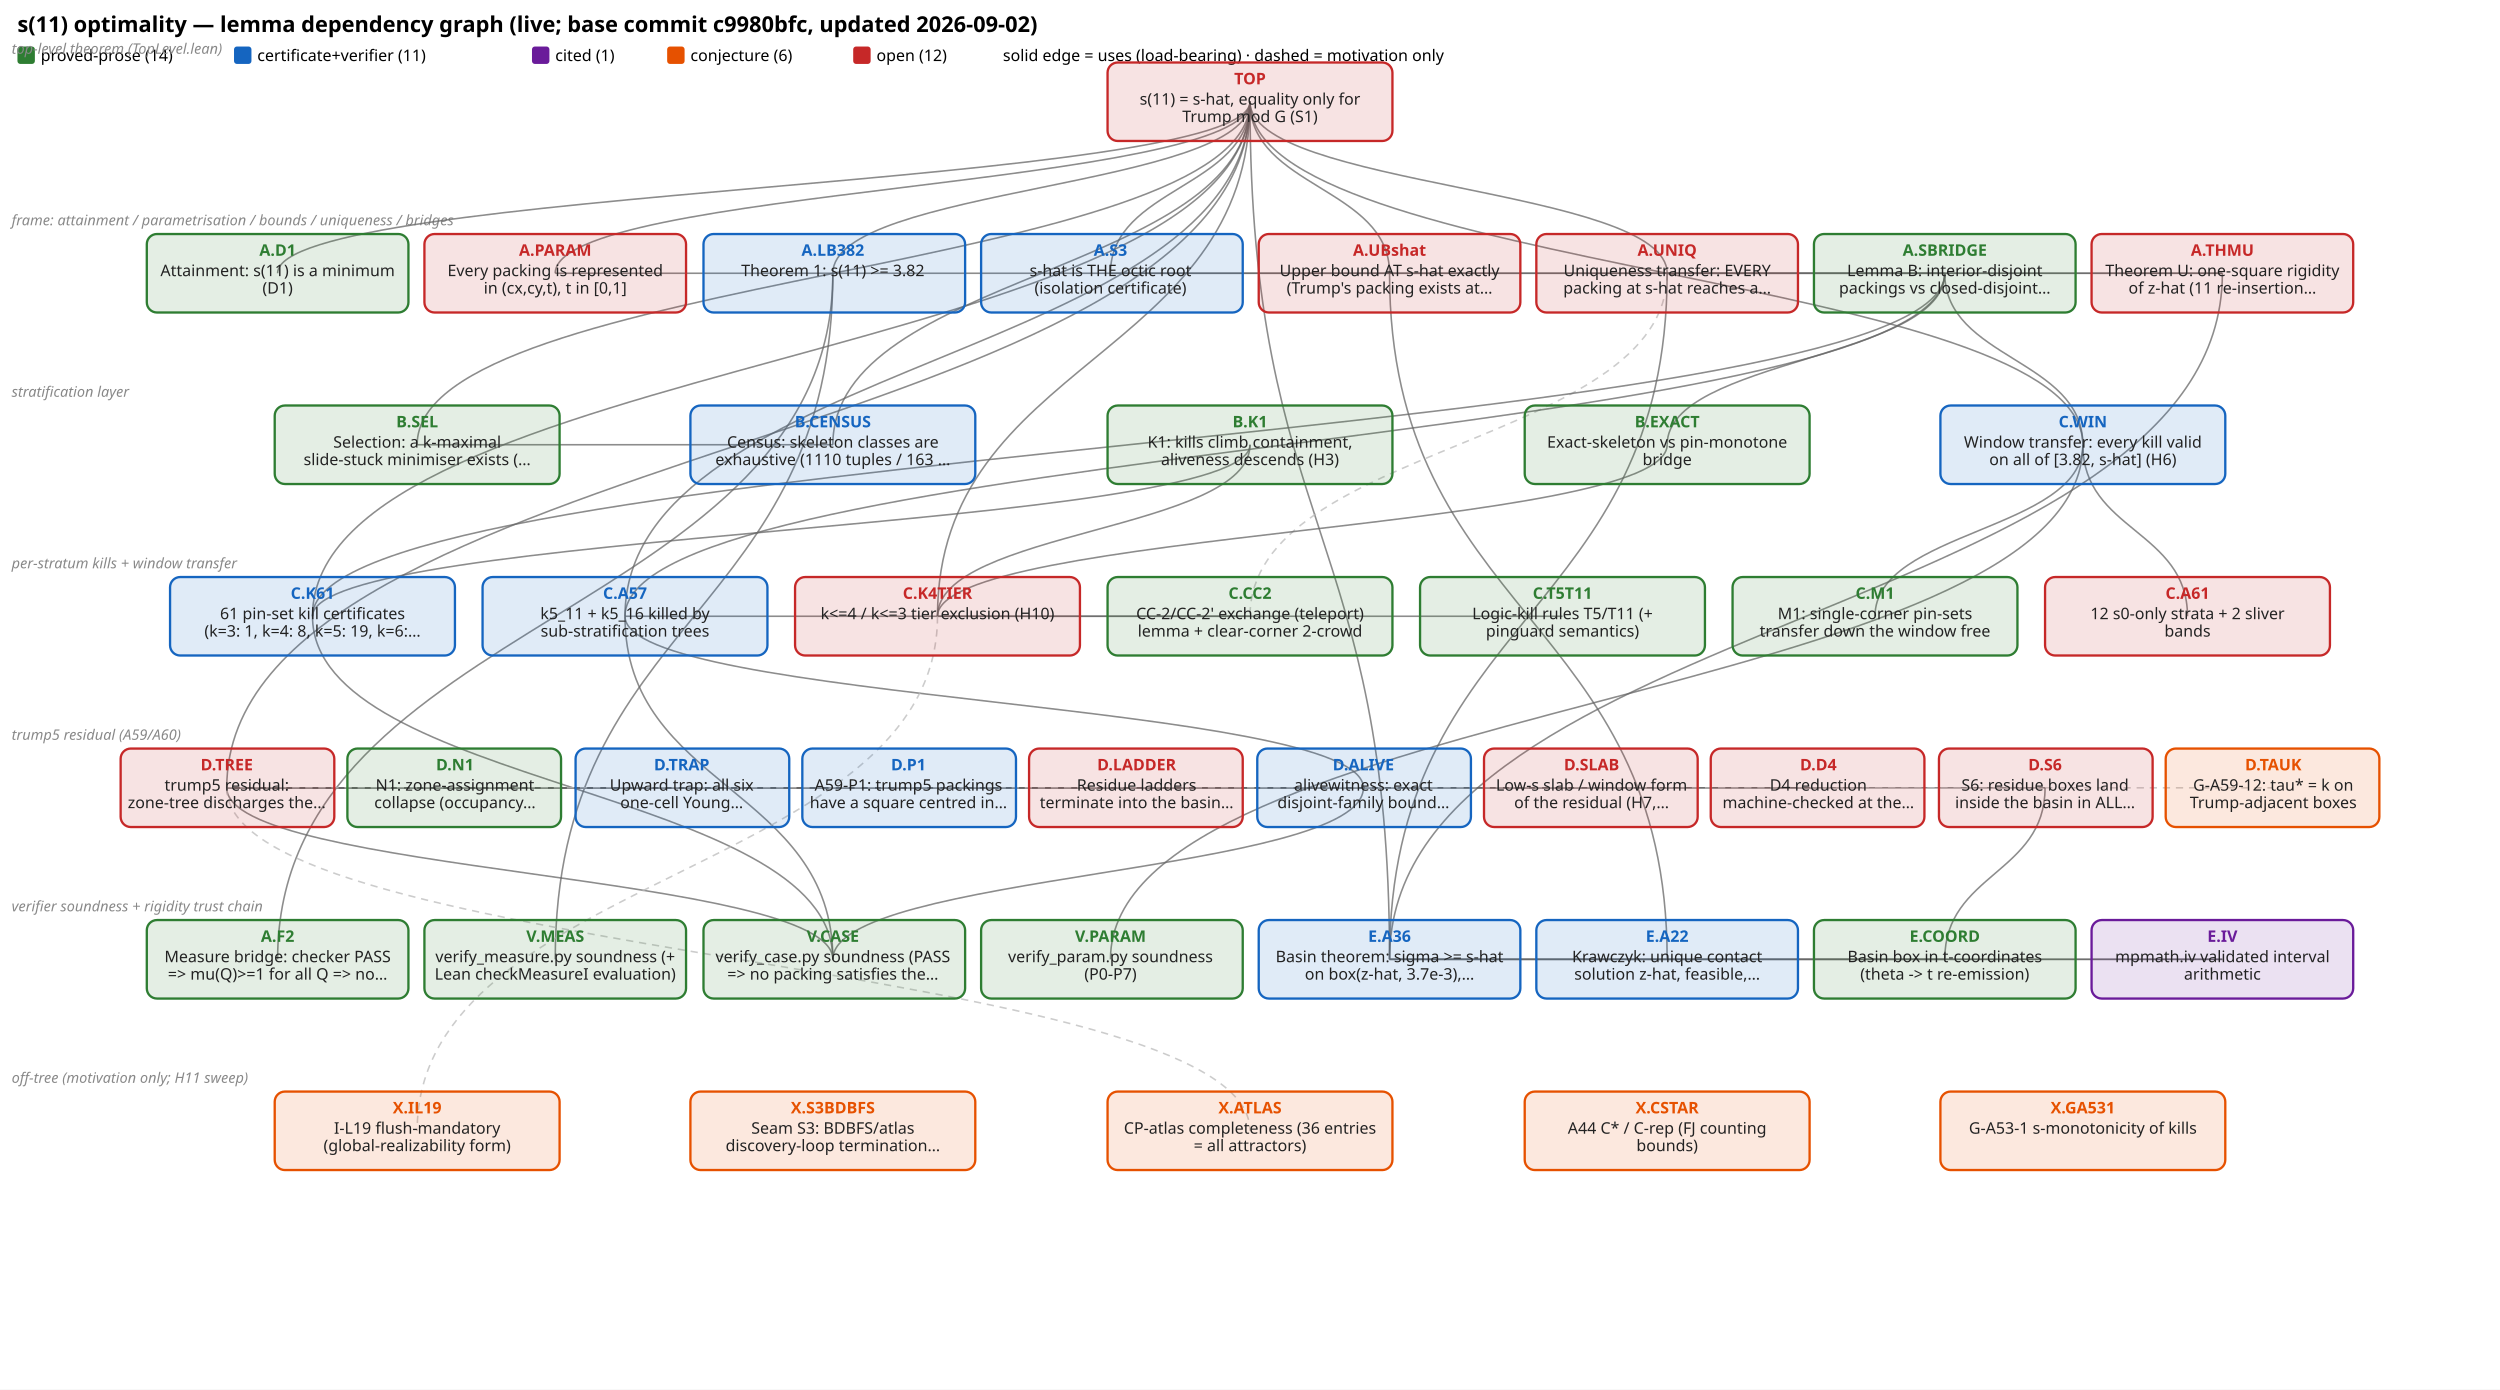
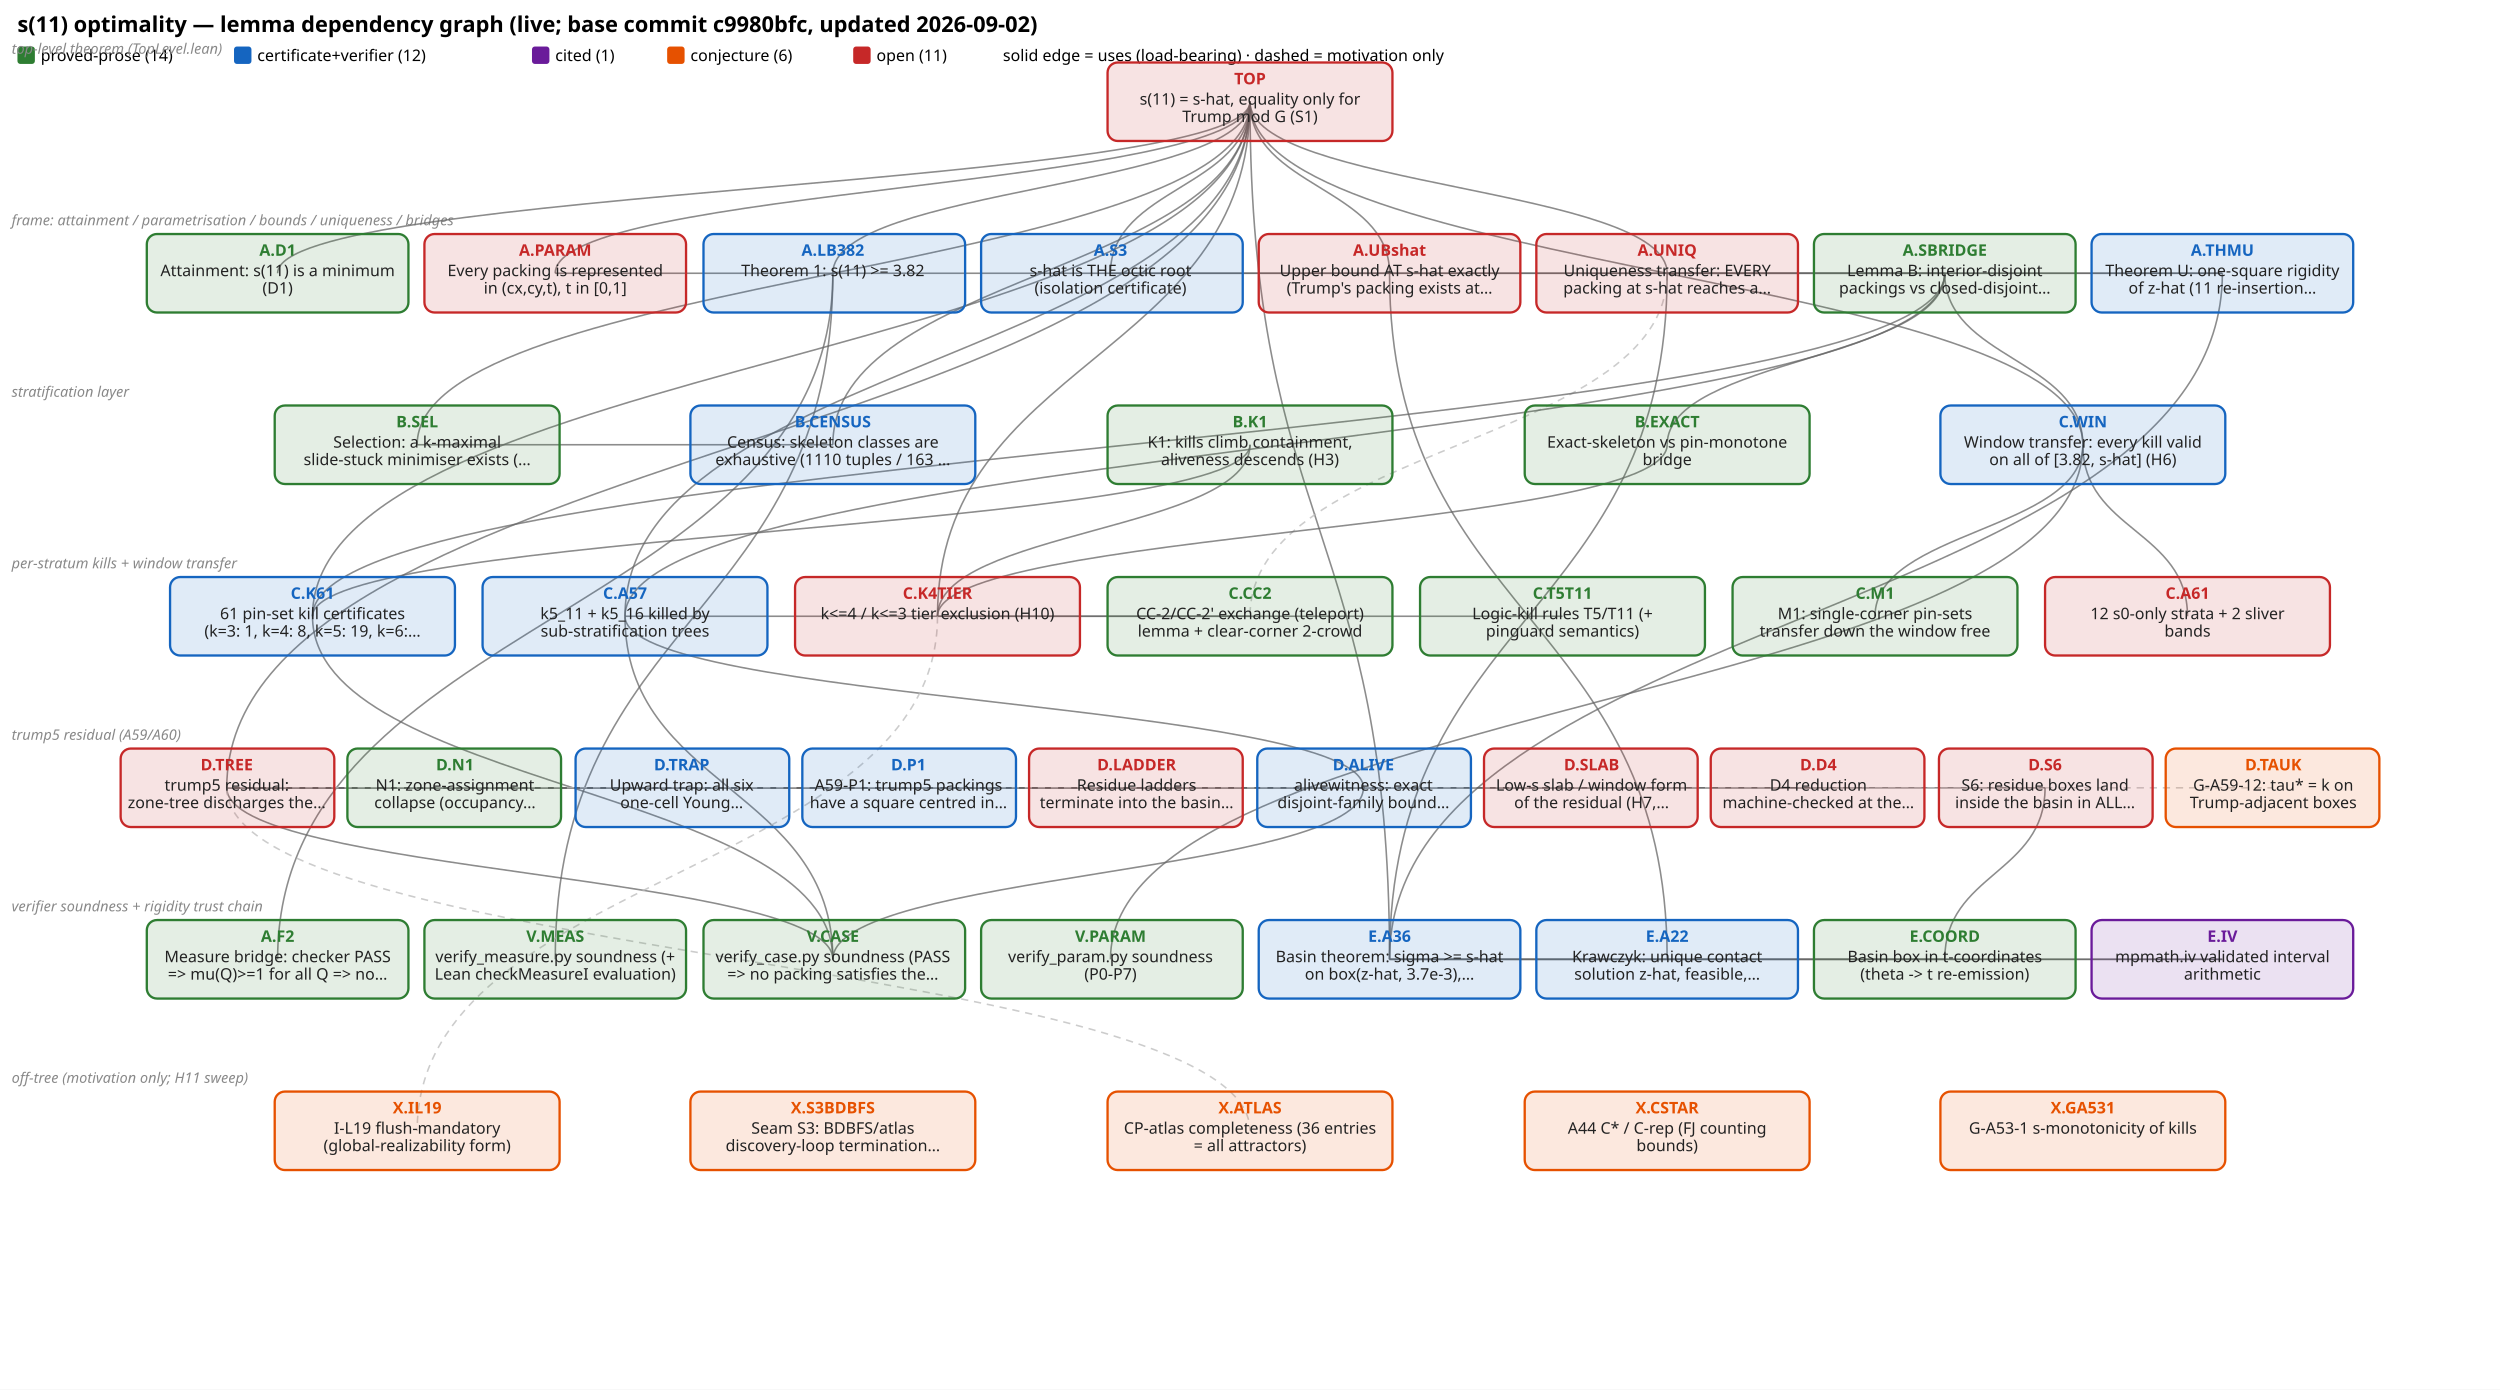
<svg xmlns="http://www.w3.org/2000/svg" width="1720" height="956" font-family="Segoe UI, sans-serif" font-size="11">
  <rect width="1720" height="956" fill="white" />
  <text x="12" y="22" font-size="15" font-weight="bold">s(11) optimality — lemma dependency graph (live; base commit c9980bfc, updated 2026-09-02)</text>
  <rect x="12" y="32" width="12" height="12" fill="#2e7d32" rx="2" />
  <text x="28" y="42">proved-prose (14)</text>
  <rect x="161" y="32" width="12" height="12" fill="#1565c0" rx="2" />
-   <text x="177" y="42">certificate+verifier (11)</text>
+   <text x="177" y="42">certificate+verifier (12)</text>
  <rect x="366" y="32" width="12" height="12" fill="#6a1b9a" rx="2" />
  <text x="382" y="42">cited (1)</text>
  <rect x="459" y="32" width="12" height="12" fill="#e65100" rx="2" />
  <text x="475" y="42">conjecture (6)</text>
  <rect x="587" y="32" width="12" height="12" fill="#c62828" rx="2" />
-   <text x="603" y="42">open (12)</text>
+   <text x="603" y="42">open (11)</text>
  <text x="690" y="42">solid edge = uses (load-bearing) · dashed = motivation only</text>
  <text x="8" y="37.0" font-size="10" fill="#888" font-style="italic">top-level theorem (TopLevel.lean)</text>
  <text x="8" y="155.0" font-size="10" fill="#888" font-style="italic">frame: attainment / parametrisation / bounds / uniqueness / bridges</text>
  <text x="8" y="273.0" font-size="10" fill="#888" font-style="italic">stratification layer</text>
  <text x="8" y="391.0" font-size="10" fill="#888" font-style="italic">per-stratum kills + window transfer</text>
  <text x="8" y="509.0" font-size="10" fill="#888" font-style="italic">trump5 residual (A59/A60)</text>
  <text x="8" y="627.0" font-size="10" fill="#888" font-style="italic">verifier soundness + rigidity trust chain</text>
  <text x="8" y="745.0" font-size="10" fill="#888" font-style="italic">off-tree (motivation only; H11 sweep)</text>
  <path d="M 860 70 C 860 129 191 129 191 188" fill="none" stroke="#666" stroke-width="1.1" opacity="0.75" />
  <path d="M 860 70 C 860 129 382 129 382 188" fill="none" stroke="#666" stroke-width="1.1" opacity="0.75" />
  <path d="M 860 70 C 860 129 573 129 573 188" fill="none" stroke="#666" stroke-width="1.1" opacity="0.75" />
  <path d="M 860 70 C 860 129 764 129 764 188" fill="none" stroke="#666" stroke-width="1.1" opacity="0.75" />
  <path d="M 860 70 C 860 129 956 129 956 188" fill="none" stroke="#666" stroke-width="1.1" opacity="0.75" />
  <path d="M 860 70 C 860 129 1147 129 1147 188" fill="none" stroke="#666" stroke-width="1.1" opacity="0.75" />
  <path d="M 860 70 C 860 188 287 188 287 306" fill="none" stroke="#666" stroke-width="1.1" opacity="0.75" />
  <path d="M 860 70 C 860 188 573 188 573 306" fill="none" stroke="#666" stroke-width="1.1" opacity="0.75" />
  <path d="M 860 70 C 860 247 215 247 215 424" fill="none" stroke="#666" stroke-width="1.1" opacity="0.75" />
  <path d="M 860 70 C 860 247 430 247 430 424" fill="none" stroke="#666" stroke-width="1.1" opacity="0.75" />
  <path d="M 860 70 C 860 247 645 247 645 424" fill="none" stroke="#666" stroke-width="1.1" opacity="0.75" />
  <path d="M 860 70 C 860 188 1433 188 1433 306" fill="none" stroke="#666" stroke-width="1.1" opacity="0.75" />
  <path d="M 860 70 C 860 306 156 306 156 542" fill="none" stroke="#666" stroke-width="1.1" opacity="0.75" />
  <path d="M 860 70 C 860 365 956 365 956 660" fill="none" stroke="#666" stroke-width="1.1" opacity="0.75" />
  <path d="M 573 188 C 573 424 191 424 191 660" fill="none" stroke="#666" stroke-width="1.1" opacity="0.75" />
  <path d="M 573 188 C 573 424 382 424 382 660" fill="none" stroke="#666" stroke-width="1.1" opacity="0.75" />
  <path d="M 573 188 C 573 188 382 188 382 188" fill="none" stroke="#666" stroke-width="1.1" opacity="0.75" />
  <path d="M 956 188 C 956 424 1147 424 1147 660" fill="none" stroke="#666" stroke-width="1.1" opacity="0.75" />
  <path d="M 1147 188 C 1147 306 860 306 860 424" fill="none" stroke="#bbb" stroke-width="1.1" stroke-dasharray="5,4" opacity="0.75" />
  <path d="M 1147 188 C 1147 424 956 424 956 660" fill="none" stroke="#666" stroke-width="1.1" opacity="0.75" />
  <path d="M 573 306 C 573 306 287 306 287 306" fill="none" stroke="#666" stroke-width="1.1" opacity="0.75" />
  <path d="M 215 424 C 215 542 573 542 573 660" fill="none" stroke="#666" stroke-width="1.1" opacity="0.75" />
  <path d="M 215 424 C 215 365 860 365 860 306" fill="none" stroke="#666" stroke-width="1.1" opacity="0.75" />
  <path d="M 430 424 C 430 542 573 542 573 660" fill="none" stroke="#666" stroke-width="1.1" opacity="0.75" />
  <path d="M 430 424 C 430 424 1075 424 1075 424" fill="none" stroke="#666" stroke-width="1.1" opacity="0.75" />
  <path d="M 430 424 C 430 483 938 483 938 542" fill="none" stroke="#666" stroke-width="1.1" opacity="0.75" />
  <path d="M 645 424 C 645 424 860 424 860 424" fill="none" stroke="#666" stroke-width="1.1" opacity="0.75" />
  <path d="M 645 424 C 645 365 860 365 860 306" fill="none" stroke="#666" stroke-width="1.1" opacity="0.75" />
  <path d="M 645 424 C 645 365 1147 365 1147 306" fill="none" stroke="#666" stroke-width="1.1" opacity="0.75" />
  <path d="M 1433 306 C 1433 365 1290 365 1290 424" fill="none" stroke="#666" stroke-width="1.1" opacity="0.75" />
  <path d="M 1433 306 C 1433 483 764 483 764 660" fill="none" stroke="#666" stroke-width="1.1" opacity="0.75" />
  <path d="M 1433 306 C 1433 365 1505 365 1505 424" fill="none" stroke="#666" stroke-width="1.1" opacity="0.75" />
  <path d="M 156 542 C 156 542 313 542 313 542" fill="none" stroke="#666" stroke-width="1.1" opacity="0.75" />
  <path d="M 156 542 C 156 542 469 542 469 542" fill="none" stroke="#666" stroke-width="1.1" opacity="0.75" />
  <path d="M 156 542 C 156 542 625 542 625 542" fill="none" stroke="#666" stroke-width="1.1" opacity="0.75" />
  <path d="M 156 542 C 156 542 782 542 782 542" fill="none" stroke="#666" stroke-width="1.1" opacity="0.75" />
  <path d="M 156 542 C 156 542 938 542 938 542" fill="none" stroke="#666" stroke-width="1.1" opacity="0.75" />
  <path d="M 156 542 C 156 542 1095 542 1095 542" fill="none" stroke="#666" stroke-width="1.1" opacity="0.75" />
  <path d="M 156 542 C 156 542 1251 542 1251 542" fill="none" stroke="#666" stroke-width="1.1" opacity="0.75" />
  <path d="M 156 542 C 156 542 1407 542 1407 542" fill="none" stroke="#666" stroke-width="1.1" opacity="0.75" />
  <path d="M 156 542 C 156 601 573 601 573 660" fill="none" stroke="#666" stroke-width="1.1" opacity="0.75" />
  <path d="M 156 542 C 156 542 1564 542 1564 542" fill="none" stroke="#bbb" stroke-width="1.1" stroke-dasharray="5,4" opacity="0.75" />
  <path d="M 938 542 C 938 601 573 601 573 660" fill="none" stroke="#666" stroke-width="1.1" opacity="0.75" />
  <path d="M 1407 542 C 1407 601 1338 601 1338 660" fill="none" stroke="#666" stroke-width="1.1" opacity="0.75" />
  <path d="M 956 660 C 956 660 1147 660 1147 660" fill="none" stroke="#666" stroke-width="1.1" opacity="0.75" />
  <path d="M 956 660 C 956 660 1529 660 1529 660" fill="none" stroke="#666" stroke-width="1.1" opacity="0.75" />
  <path d="M 956 660 C 956 660 1338 660 1338 660" fill="none" stroke="#666" stroke-width="1.1" opacity="0.75" />
  <path d="M 1147 660 C 1147 660 1529 660 1529 660" fill="none" stroke="#666" stroke-width="1.1" opacity="0.75" />
  <path d="M 156 542 C 156 660 860 660 860 778" fill="none" stroke="#bbb" stroke-width="1.1" stroke-dasharray="5,4" opacity="0.75" />
  <path d="M 645 424 C 645 601 287 601 287 778" fill="none" stroke="#bbb" stroke-width="1.1" stroke-dasharray="5,4" opacity="0.75" />
  <path d="M 573 188 C 573 188 1338 188 1338 188" fill="none" stroke="#666" stroke-width="1.1" opacity="0.75" />
  <path d="M 215 424 C 215 306 1338 306 1338 188" fill="none" stroke="#666" stroke-width="1.1" opacity="0.75" />
  <path d="M 430 424 C 430 306 1338 306 1338 188" fill="none" stroke="#666" stroke-width="1.1" opacity="0.75" />
  <path d="M 1433 306 C 1433 247 1338 247 1338 188" fill="none" stroke="#666" stroke-width="1.1" opacity="0.75" />
  <path d="M 1147 306 C 1147 247 1338 247 1338 188" fill="none" stroke="#666" stroke-width="1.1" opacity="0.75" />
  <path d="M 1147 188 C 1147 188 1529 188 1529 188" fill="none" stroke="#666" stroke-width="1.1" opacity="0.75" />
  <path d="M 1529 188 C 1529 424 956 424 956 660" fill="none" stroke="#666" stroke-width="1.1" opacity="0.75" />
  <path d="M 1529 188 C 1529 188 764 188 764 188" fill="none" stroke="#666" stroke-width="1.1" opacity="0.75" />
  <g>
    <rect x="762" y="43" width="196" height="54" rx="7" fill="#c62828" fill-opacity="0.13" stroke="#c62828" stroke-width="1.6" />
    <text x="860" y="58" text-anchor="middle" font-weight="bold" fill="#c62828">TOP</text>
    <text x="860" y="72" text-anchor="middle" fill="#222">s(11) = s-hat, equality only for</text>
    <text x="860" y="84" text-anchor="middle" fill="#222">Trump mod G (S1)</text>
  </g>
  <g>
    <rect x="101" y="161" width="180" height="54" rx="7" fill="#2e7d32" fill-opacity="0.13" stroke="#2e7d32" stroke-width="1.6" />
    <text x="191" y="176" text-anchor="middle" font-weight="bold" fill="#2e7d32">A.D1</text>
    <text x="191" y="190" text-anchor="middle" fill="#222">Attainment: s(11) is a minimum</text>
    <text x="191" y="202" text-anchor="middle" fill="#222">(D1)</text>
  </g>
  <g>
    <rect x="292" y="161" width="180" height="54" rx="7" fill="#c62828" fill-opacity="0.13" stroke="#c62828" stroke-width="1.6" />
    <text x="382" y="176" text-anchor="middle" font-weight="bold" fill="#c62828">A.PARAM</text>
    <text x="382" y="190" text-anchor="middle" fill="#222">Every packing is represented</text>
    <text x="382" y="202" text-anchor="middle" fill="#222">in (cx,cy,t), t in [0,1]</text>
  </g>
  <g>
    <rect x="484" y="161" width="180" height="54" rx="7" fill="#1565c0" fill-opacity="0.13" stroke="#1565c0" stroke-width="1.6" />
    <text x="573" y="176" text-anchor="middle" font-weight="bold" fill="#1565c0">A.LB382</text>
    <text x="573" y="190" text-anchor="middle" fill="#222">Theorem 1: s(11) &gt;= 3.82</text>
  </g>
  <g>
    <rect x="675" y="161" width="180" height="54" rx="7" fill="#1565c0" fill-opacity="0.13" stroke="#1565c0" stroke-width="1.6" />
    <text x="764" y="176" text-anchor="middle" font-weight="bold" fill="#1565c0">A.S3</text>
    <text x="764" y="190" text-anchor="middle" fill="#222">s-hat is THE octic root</text>
    <text x="764" y="202" text-anchor="middle" fill="#222">(isolation certificate)</text>
  </g>
  <g>
    <rect x="866" y="161" width="180" height="54" rx="7" fill="#c62828" fill-opacity="0.13" stroke="#c62828" stroke-width="1.6" />
    <text x="956" y="176" text-anchor="middle" font-weight="bold" fill="#c62828">A.UBshat</text>
    <text x="956" y="190" text-anchor="middle" fill="#222">Upper bound AT s-hat exactly</text>
    <text x="956" y="202" text-anchor="middle" fill="#222">(Trump's packing exists at…</text>
  </g>
  <g>
    <rect x="1057" y="161" width="180" height="54" rx="7" fill="#c62828" fill-opacity="0.13" stroke="#c62828" stroke-width="1.6" />
    <text x="1147" y="176" text-anchor="middle" font-weight="bold" fill="#c62828">A.UNIQ</text>
    <text x="1147" y="190" text-anchor="middle" fill="#222">Uniqueness transfer: EVERY</text>
    <text x="1147" y="202" text-anchor="middle" fill="#222">packing at s-hat reaches a…</text>
  </g>
  <g>
    <rect x="1248" y="161" width="180" height="54" rx="7" fill="#2e7d32" fill-opacity="0.13" stroke="#2e7d32" stroke-width="1.6" />
    <text x="1338" y="176" text-anchor="middle" font-weight="bold" fill="#2e7d32">A.SBRIDGE</text>
    <text x="1338" y="190" text-anchor="middle" fill="#222">Lemma B: interior-disjoint</text>
    <text x="1338" y="202" text-anchor="middle" fill="#222">packings vs closed-disjoint…</text>
  </g>
  <g>
-     <rect x="1439" y="161" width="180" height="54" rx="7" fill="#c62828" fill-opacity="0.13" stroke="#c62828" stroke-width="1.6" />
-     <text x="1529" y="176" text-anchor="middle" font-weight="bold" fill="#c62828">A.THMU</text>
+     <rect x="1439" y="161" width="180" height="54" rx="7" fill="#1565c0" fill-opacity="0.13" stroke="#1565c0" stroke-width="1.6" />
+     <text x="1529" y="176" text-anchor="middle" font-weight="bold" fill="#1565c0">A.THMU</text>
    <text x="1529" y="190" text-anchor="middle" fill="#222">Theorem U: one-square rigidity</text>
    <text x="1529" y="202" text-anchor="middle" fill="#222">of z-hat (11 re-insertion…</text>
  </g>
  <g>
    <rect x="189" y="279" width="196" height="54" rx="7" fill="#2e7d32" fill-opacity="0.13" stroke="#2e7d32" stroke-width="1.6" />
    <text x="287" y="294" text-anchor="middle" font-weight="bold" fill="#2e7d32">B.SEL</text>
    <text x="287" y="308" text-anchor="middle" fill="#222">Selection: a k-maximal</text>
    <text x="287" y="320" text-anchor="middle" fill="#222">slide-stuck minimiser exists (…</text>
  </g>
  <g>
    <rect x="475" y="279" width="196" height="54" rx="7" fill="#1565c0" fill-opacity="0.13" stroke="#1565c0" stroke-width="1.6" />
    <text x="573" y="294" text-anchor="middle" font-weight="bold" fill="#1565c0">B.CENSUS</text>
    <text x="573" y="308" text-anchor="middle" fill="#222">Census: skeleton classes are</text>
    <text x="573" y="320" text-anchor="middle" fill="#222">exhaustive (1110 tuples / 163 …</text>
  </g>
  <g>
    <rect x="762" y="279" width="196" height="54" rx="7" fill="#2e7d32" fill-opacity="0.13" stroke="#2e7d32" stroke-width="1.6" />
    <text x="860" y="294" text-anchor="middle" font-weight="bold" fill="#2e7d32">B.K1</text>
    <text x="860" y="308" text-anchor="middle" fill="#222">K1: kills climb containment,</text>
    <text x="860" y="320" text-anchor="middle" fill="#222">aliveness descends (H3)</text>
  </g>
  <g>
    <rect x="1049" y="279" width="196" height="54" rx="7" fill="#2e7d32" fill-opacity="0.13" stroke="#2e7d32" stroke-width="1.6" />
    <text x="1147" y="294" text-anchor="middle" font-weight="bold" fill="#2e7d32">B.EXACT</text>
    <text x="1147" y="308" text-anchor="middle" fill="#222">Exact-skeleton vs pin-monotone</text>
    <text x="1147" y="320" text-anchor="middle" fill="#222">bridge</text>
  </g>
  <g>
    <rect x="1335" y="279" width="196" height="54" rx="7" fill="#1565c0" fill-opacity="0.13" stroke="#1565c0" stroke-width="1.6" />
    <text x="1433" y="294" text-anchor="middle" font-weight="bold" fill="#1565c0">C.WIN</text>
    <text x="1433" y="308" text-anchor="middle" fill="#222">Window transfer: every kill valid</text>
    <text x="1433" y="320" text-anchor="middle" fill="#222">on all of [3.82, s-hat] (H6)</text>
  </g>
  <g>
    <rect x="117" y="397" width="196" height="54" rx="7" fill="#1565c0" fill-opacity="0.13" stroke="#1565c0" stroke-width="1.6" />
    <text x="215" y="412" text-anchor="middle" font-weight="bold" fill="#1565c0">C.K61</text>
    <text x="215" y="426" text-anchor="middle" fill="#222">61 pin-set kill certificates</text>
    <text x="215" y="438" text-anchor="middle" fill="#222">(k=3: 1, k=4: 8, k=5: 19, k=6:…</text>
  </g>
  <g>
    <rect x="332" y="397" width="196" height="54" rx="7" fill="#1565c0" fill-opacity="0.13" stroke="#1565c0" stroke-width="1.6" />
    <text x="430" y="412" text-anchor="middle" font-weight="bold" fill="#1565c0">C.A57</text>
    <text x="430" y="426" text-anchor="middle" fill="#222">k5_11 + k5_16 killed by</text>
    <text x="430" y="438" text-anchor="middle" fill="#222">sub-stratification trees</text>
  </g>
  <g>
    <rect x="547" y="397" width="196" height="54" rx="7" fill="#c62828" fill-opacity="0.13" stroke="#c62828" stroke-width="1.6" />
    <text x="645" y="412" text-anchor="middle" font-weight="bold" fill="#c62828">C.K4TIER</text>
    <text x="645" y="426" text-anchor="middle" fill="#222">k&lt;=4 / k&lt;=3 tier exclusion (H10)</text>
  </g>
  <g>
    <rect x="762" y="397" width="196" height="54" rx="7" fill="#2e7d32" fill-opacity="0.13" stroke="#2e7d32" stroke-width="1.6" />
    <text x="860" y="412" text-anchor="middle" font-weight="bold" fill="#2e7d32">C.CC2</text>
    <text x="860" y="426" text-anchor="middle" fill="#222">CC-2/CC-2' exchange (teleport)</text>
    <text x="860" y="438" text-anchor="middle" fill="#222">lemma + clear-corner 2-crowd</text>
  </g>
  <g>
    <rect x="977" y="397" width="196" height="54" rx="7" fill="#2e7d32" fill-opacity="0.13" stroke="#2e7d32" stroke-width="1.6" />
    <text x="1075" y="412" text-anchor="middle" font-weight="bold" fill="#2e7d32">C.T5T11</text>
    <text x="1075" y="426" text-anchor="middle" fill="#222">Logic-kill rules T5/T11 (+</text>
    <text x="1075" y="438" text-anchor="middle" fill="#222">pinguard semantics)</text>
  </g>
  <g>
    <rect x="1192" y="397" width="196" height="54" rx="7" fill="#2e7d32" fill-opacity="0.13" stroke="#2e7d32" stroke-width="1.6" />
    <text x="1290" y="412" text-anchor="middle" font-weight="bold" fill="#2e7d32">C.M1</text>
    <text x="1290" y="426" text-anchor="middle" fill="#222">M1: single-corner pin-sets</text>
    <text x="1290" y="438" text-anchor="middle" fill="#222">transfer down the window free</text>
  </g>
  <g>
    <rect x="1407" y="397" width="196" height="54" rx="7" fill="#c62828" fill-opacity="0.13" stroke="#c62828" stroke-width="1.6" />
    <text x="1505" y="412" text-anchor="middle" font-weight="bold" fill="#c62828">C.A61</text>
    <text x="1505" y="426" text-anchor="middle" fill="#222">12 s0-only strata + 2 sliver</text>
    <text x="1505" y="438" text-anchor="middle" fill="#222">bands</text>
  </g>
  <g>
    <rect x="83" y="515" width="147" height="54" rx="7" fill="#c62828" fill-opacity="0.13" stroke="#c62828" stroke-width="1.6" />
    <text x="156" y="530" text-anchor="middle" font-weight="bold" fill="#c62828">D.TREE</text>
    <text x="156" y="544" text-anchor="middle" fill="#222">trump5 residual:</text>
    <text x="156" y="556" text-anchor="middle" fill="#222">zone-tree discharges the…</text>
  </g>
  <g>
    <rect x="239" y="515" width="147" height="54" rx="7" fill="#2e7d32" fill-opacity="0.13" stroke="#2e7d32" stroke-width="1.6" />
    <text x="313" y="530" text-anchor="middle" font-weight="bold" fill="#2e7d32">D.N1</text>
    <text x="313" y="544" text-anchor="middle" fill="#222">N1: zone-assignment</text>
    <text x="313" y="556" text-anchor="middle" fill="#222">collapse (occupancy…</text>
  </g>
  <g>
    <rect x="396" y="515" width="147" height="54" rx="7" fill="#1565c0" fill-opacity="0.13" stroke="#1565c0" stroke-width="1.6" />
    <text x="469" y="530" text-anchor="middle" font-weight="bold" fill="#1565c0">D.TRAP</text>
    <text x="469" y="544" text-anchor="middle" fill="#222">Upward trap: all six</text>
    <text x="469" y="556" text-anchor="middle" fill="#222">one-cell Young…</text>
  </g>
  <g>
    <rect x="552" y="515" width="147" height="54" rx="7" fill="#1565c0" fill-opacity="0.13" stroke="#1565c0" stroke-width="1.6" />
    <text x="625" y="530" text-anchor="middle" font-weight="bold" fill="#1565c0">D.P1</text>
    <text x="625" y="544" text-anchor="middle" fill="#222">A59-P1: trump5 packings</text>
    <text x="625" y="556" text-anchor="middle" fill="#222">have a square centred in…</text>
  </g>
  <g>
    <rect x="708" y="515" width="147" height="54" rx="7" fill="#c62828" fill-opacity="0.13" stroke="#c62828" stroke-width="1.6" />
    <text x="782" y="530" text-anchor="middle" font-weight="bold" fill="#c62828">D.LADDER</text>
    <text x="782" y="544" text-anchor="middle" fill="#222">Residue ladders</text>
    <text x="782" y="556" text-anchor="middle" fill="#222">terminate into the basin…</text>
  </g>
  <g>
    <rect x="865" y="515" width="147" height="54" rx="7" fill="#1565c0" fill-opacity="0.13" stroke="#1565c0" stroke-width="1.6" />
    <text x="938" y="530" text-anchor="middle" font-weight="bold" fill="#1565c0">D.ALIVE</text>
    <text x="938" y="544" text-anchor="middle" fill="#222">alivewitness: exact</text>
    <text x="938" y="556" text-anchor="middle" fill="#222">disjoint-family bound…</text>
  </g>
  <g>
    <rect x="1021" y="515" width="147" height="54" rx="7" fill="#c62828" fill-opacity="0.13" stroke="#c62828" stroke-width="1.6" />
    <text x="1095" y="530" text-anchor="middle" font-weight="bold" fill="#c62828">D.SLAB</text>
    <text x="1095" y="544" text-anchor="middle" fill="#222">Low-s slab / window form</text>
    <text x="1095" y="556" text-anchor="middle" fill="#222">of the residual (H7,…</text>
  </g>
  <g>
    <rect x="1177" y="515" width="147" height="54" rx="7" fill="#c62828" fill-opacity="0.13" stroke="#c62828" stroke-width="1.6" />
    <text x="1251" y="530" text-anchor="middle" font-weight="bold" fill="#c62828">D.D4</text>
    <text x="1251" y="544" text-anchor="middle" fill="#222">D4 reduction</text>
    <text x="1251" y="556" text-anchor="middle" fill="#222">machine-checked at the…</text>
  </g>
  <g>
    <rect x="1334" y="515" width="147" height="54" rx="7" fill="#c62828" fill-opacity="0.13" stroke="#c62828" stroke-width="1.6" />
    <text x="1407" y="530" text-anchor="middle" font-weight="bold" fill="#c62828">D.S6</text>
    <text x="1407" y="544" text-anchor="middle" fill="#222">S6: residue boxes land</text>
    <text x="1407" y="556" text-anchor="middle" fill="#222">inside the basin in ALL…</text>
  </g>
  <g>
    <rect x="1490" y="515" width="147" height="54" rx="7" fill="#e65100" fill-opacity="0.13" stroke="#e65100" stroke-width="1.6" />
    <text x="1564" y="530" text-anchor="middle" font-weight="bold" fill="#e65100">D.TAUK</text>
    <text x="1564" y="544" text-anchor="middle" fill="#222">G-A59-12: tau* = k on</text>
    <text x="1564" y="556" text-anchor="middle" fill="#222">Trump-adjacent boxes</text>
  </g>
  <g>
    <rect x="101" y="633" width="180" height="54" rx="7" fill="#2e7d32" fill-opacity="0.13" stroke="#2e7d32" stroke-width="1.6" />
    <text x="191" y="648" text-anchor="middle" font-weight="bold" fill="#2e7d32">A.F2</text>
    <text x="191" y="662" text-anchor="middle" fill="#222">Measure bridge: checker PASS</text>
    <text x="191" y="674" text-anchor="middle" fill="#222">=&gt; mu(Q)&gt;=1 for all Q =&gt; no…</text>
  </g>
  <g>
    <rect x="292" y="633" width="180" height="54" rx="7" fill="#2e7d32" fill-opacity="0.13" stroke="#2e7d32" stroke-width="1.6" />
    <text x="382" y="648" text-anchor="middle" font-weight="bold" fill="#2e7d32">V.MEAS</text>
    <text x="382" y="662" text-anchor="middle" fill="#222">verify_measure.py soundness (+</text>
    <text x="382" y="674" text-anchor="middle" fill="#222">Lean checkMeasureI evaluation)</text>
  </g>
  <g>
    <rect x="484" y="633" width="180" height="54" rx="7" fill="#2e7d32" fill-opacity="0.13" stroke="#2e7d32" stroke-width="1.6" />
    <text x="573" y="648" text-anchor="middle" font-weight="bold" fill="#2e7d32">V.CASE</text>
    <text x="573" y="662" text-anchor="middle" fill="#222">verify_case.py soundness (PASS</text>
    <text x="573" y="674" text-anchor="middle" fill="#222">=&gt; no packing satisfies the…</text>
  </g>
  <g>
    <rect x="675" y="633" width="180" height="54" rx="7" fill="#2e7d32" fill-opacity="0.13" stroke="#2e7d32" stroke-width="1.6" />
    <text x="764" y="648" text-anchor="middle" font-weight="bold" fill="#2e7d32">V.PARAM</text>
    <text x="764" y="662" text-anchor="middle" fill="#222">verify_param.py soundness</text>
    <text x="764" y="674" text-anchor="middle" fill="#222">(P0-P7)</text>
  </g>
  <g>
    <rect x="866" y="633" width="180" height="54" rx="7" fill="#1565c0" fill-opacity="0.13" stroke="#1565c0" stroke-width="1.6" />
    <text x="956" y="648" text-anchor="middle" font-weight="bold" fill="#1565c0">E.A36</text>
    <text x="956" y="662" text-anchor="middle" fill="#222">Basin theorem: sigma &gt;= s-hat</text>
    <text x="956" y="674" text-anchor="middle" fill="#222">on box(z-hat, 3.7e-3),…</text>
  </g>
  <g>
    <rect x="1057" y="633" width="180" height="54" rx="7" fill="#1565c0" fill-opacity="0.13" stroke="#1565c0" stroke-width="1.6" />
    <text x="1147" y="648" text-anchor="middle" font-weight="bold" fill="#1565c0">E.A22</text>
    <text x="1147" y="662" text-anchor="middle" fill="#222">Krawczyk: unique contact</text>
    <text x="1147" y="674" text-anchor="middle" fill="#222">solution z-hat, feasible,…</text>
  </g>
  <g>
    <rect x="1248" y="633" width="180" height="54" rx="7" fill="#2e7d32" fill-opacity="0.13" stroke="#2e7d32" stroke-width="1.6" />
    <text x="1338" y="648" text-anchor="middle" font-weight="bold" fill="#2e7d32">E.COORD</text>
    <text x="1338" y="662" text-anchor="middle" fill="#222">Basin box in t-coordinates</text>
    <text x="1338" y="674" text-anchor="middle" fill="#222">(theta -&gt; t re-emission)</text>
  </g>
  <g>
    <rect x="1439" y="633" width="180" height="54" rx="7" fill="#6a1b9a" fill-opacity="0.13" stroke="#6a1b9a" stroke-width="1.6" />
    <text x="1529" y="648" text-anchor="middle" font-weight="bold" fill="#6a1b9a">E.IV</text>
    <text x="1529" y="662" text-anchor="middle" fill="#222">mpmath.iv validated interval</text>
    <text x="1529" y="674" text-anchor="middle" fill="#222">arithmetic</text>
  </g>
  <g>
    <rect x="189" y="751" width="196" height="54" rx="7" fill="#e65100" fill-opacity="0.13" stroke="#e65100" stroke-width="1.6" />
    <text x="287" y="766" text-anchor="middle" font-weight="bold" fill="#e65100">X.IL19</text>
    <text x="287" y="780" text-anchor="middle" fill="#222">I-L19 flush-mandatory</text>
    <text x="287" y="792" text-anchor="middle" fill="#222">(global-realizability form)</text>
  </g>
  <g>
    <rect x="475" y="751" width="196" height="54" rx="7" fill="#e65100" fill-opacity="0.13" stroke="#e65100" stroke-width="1.6" />
    <text x="573" y="766" text-anchor="middle" font-weight="bold" fill="#e65100">X.S3BDBFS</text>
    <text x="573" y="780" text-anchor="middle" fill="#222">Seam S3: BDBFS/atlas</text>
    <text x="573" y="792" text-anchor="middle" fill="#222">discovery-loop termination…</text>
  </g>
  <g>
    <rect x="762" y="751" width="196" height="54" rx="7" fill="#e65100" fill-opacity="0.13" stroke="#e65100" stroke-width="1.6" />
    <text x="860" y="766" text-anchor="middle" font-weight="bold" fill="#e65100">X.ATLAS</text>
    <text x="860" y="780" text-anchor="middle" fill="#222">CP-atlas completeness (36 entries</text>
    <text x="860" y="792" text-anchor="middle" fill="#222">= all attractors)</text>
  </g>
  <g>
    <rect x="1049" y="751" width="196" height="54" rx="7" fill="#e65100" fill-opacity="0.13" stroke="#e65100" stroke-width="1.6" />
    <text x="1147" y="766" text-anchor="middle" font-weight="bold" fill="#e65100">X.CSTAR</text>
    <text x="1147" y="780" text-anchor="middle" fill="#222">A44 C* / C-rep (FJ counting</text>
    <text x="1147" y="792" text-anchor="middle" fill="#222">bounds)</text>
  </g>
  <g>
    <rect x="1335" y="751" width="196" height="54" rx="7" fill="#e65100" fill-opacity="0.13" stroke="#e65100" stroke-width="1.6" />
    <text x="1433" y="766" text-anchor="middle" font-weight="bold" fill="#e65100">X.GA531</text>
    <text x="1433" y="780" text-anchor="middle" fill="#222">G-A53-1 s-monotonicity of kills</text>
  </g>
</svg>
